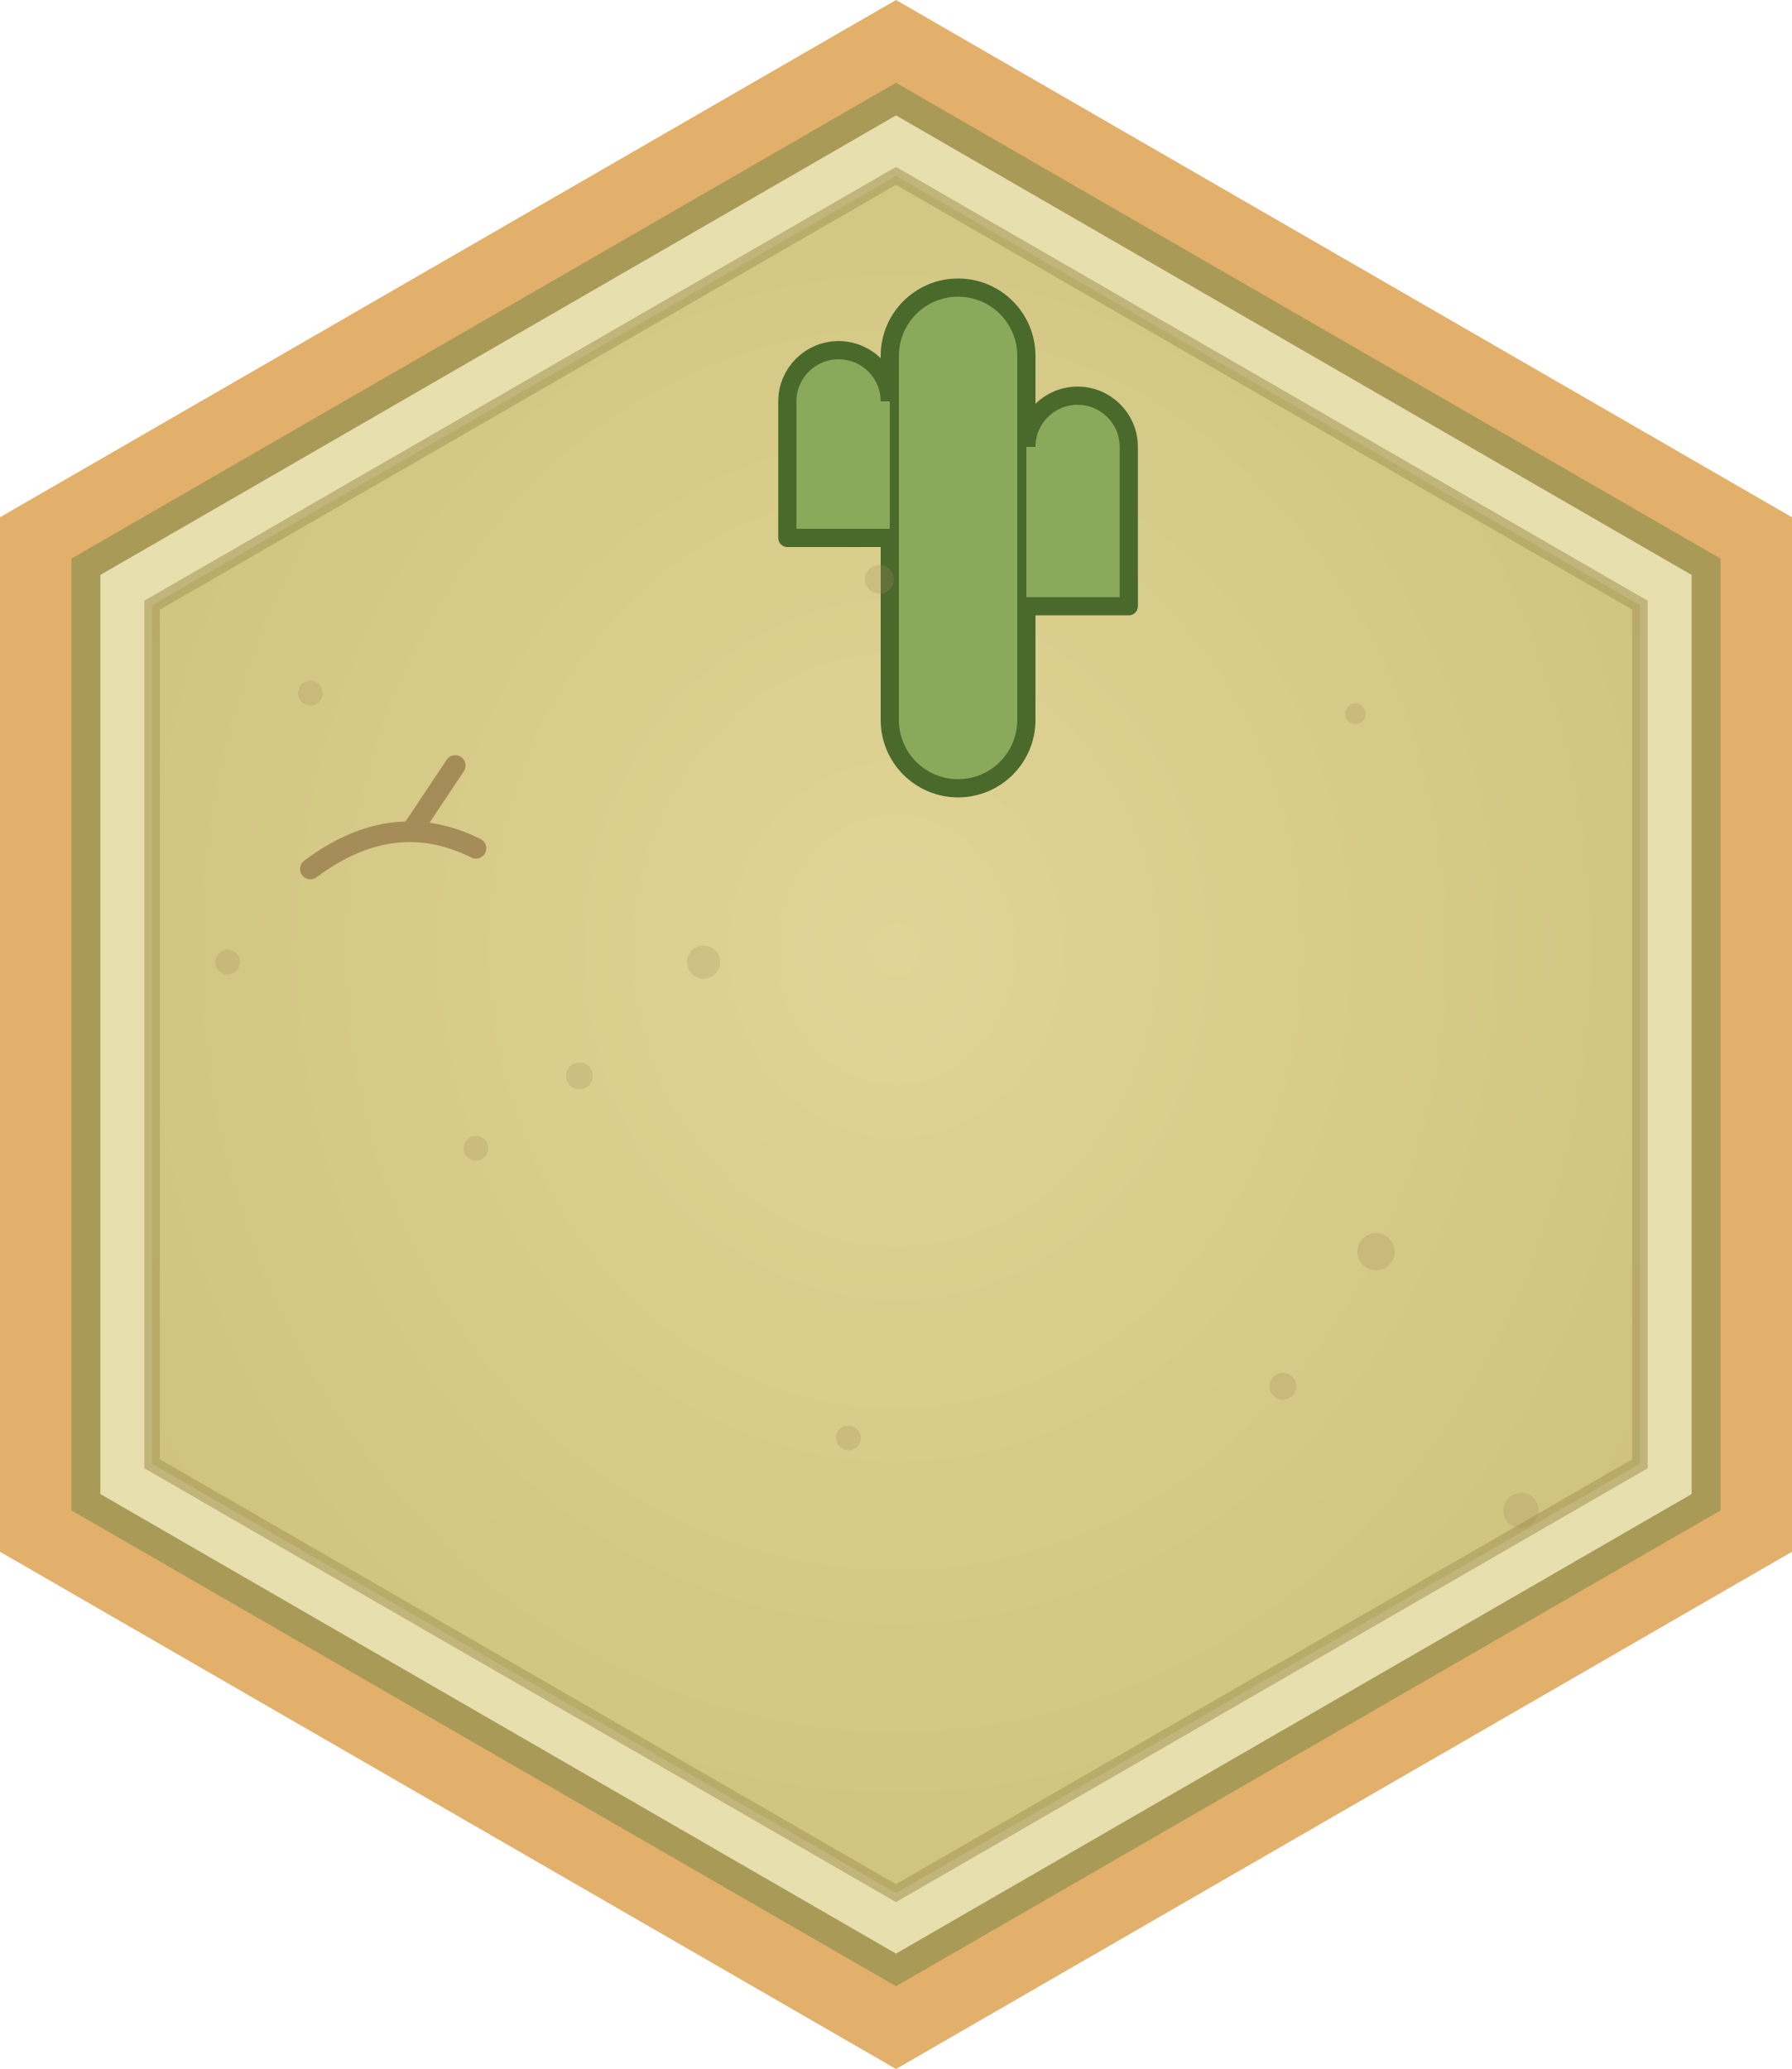
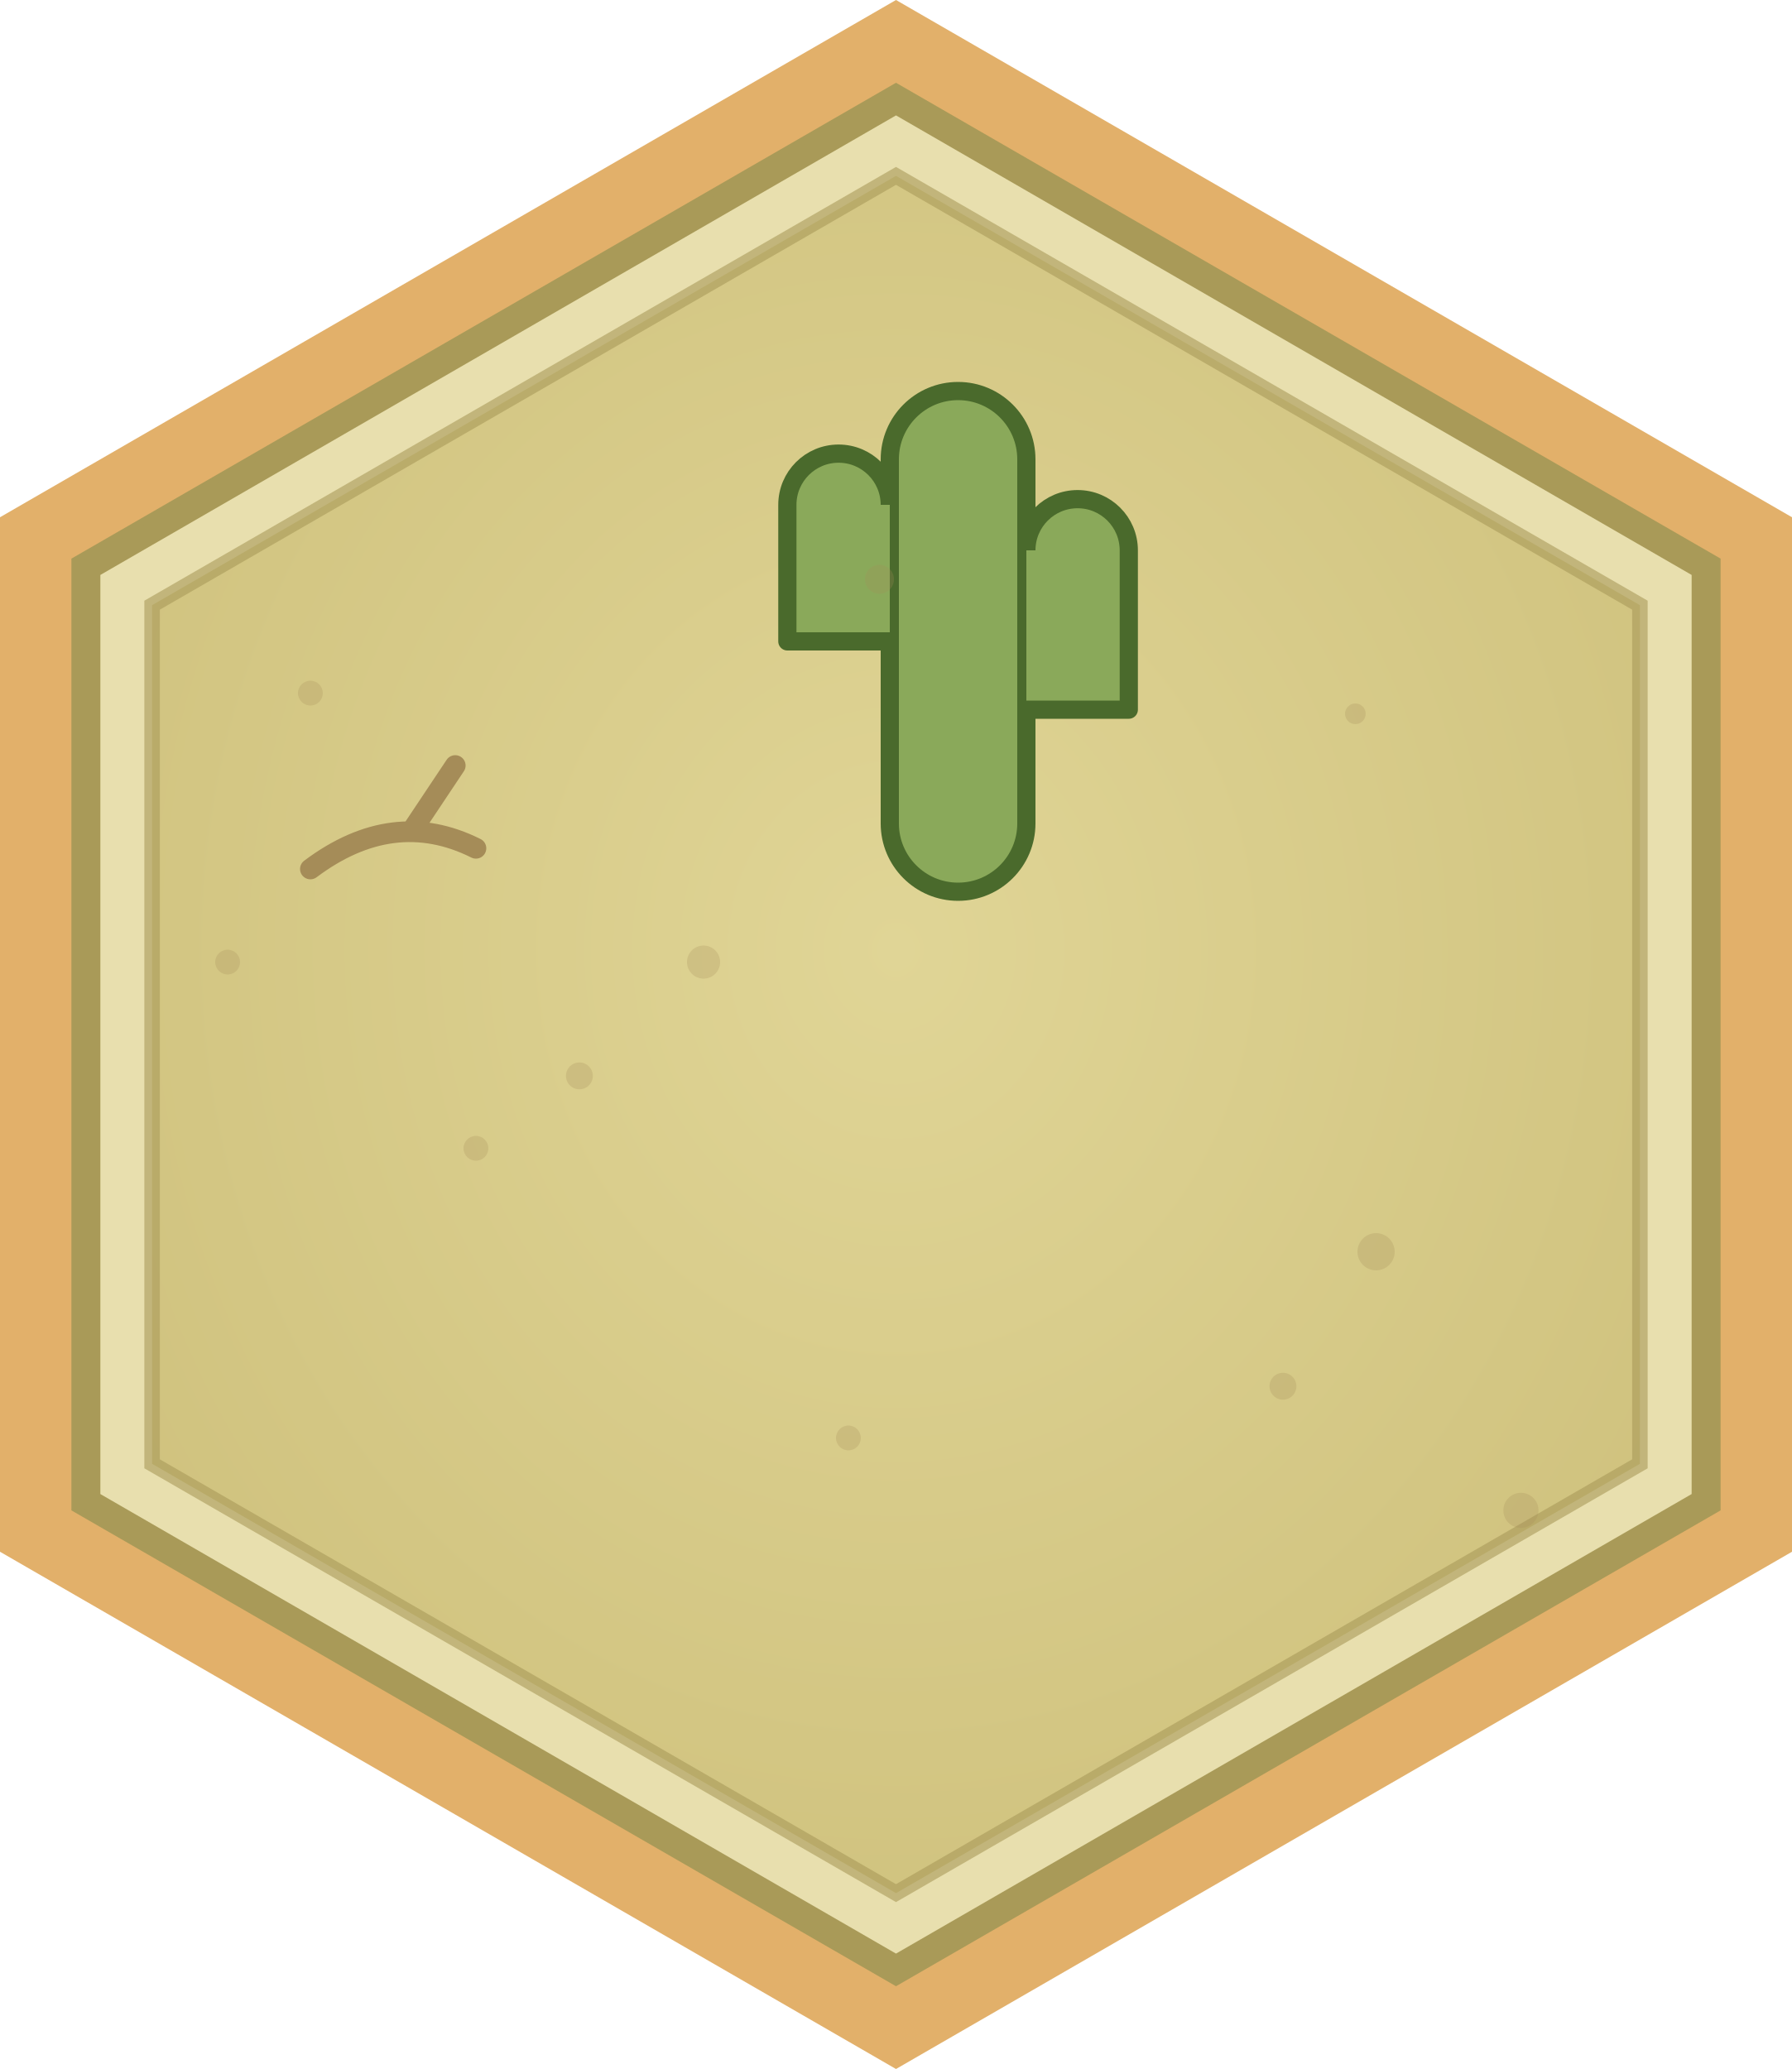
<svg xmlns="http://www.w3.org/2000/svg" viewBox="0 0 173.2 200" width="173.2" height="200">
  <defs>
    <radialGradient id="gd" cx=".5" cy=".45" r=".7">
      <stop offset="0" stop-color="#e0d596" />
      <stop offset="1" stop-color="#cdbf7a" />
    </radialGradient>
    <clipPath id="cd">
      <polygon points="86.6,16.0 159.3,58.0 159.3,142.0 86.6,184.0 13.9,142.0 13.9,58.0" />
    </clipPath>
  </defs>
  <polygon points="86.6,0.0 173.2,50.0 173.2,150.0 86.6,200.0 -0.0,150.0 -0.0,50.0" fill="#e2b06a" />
  <polygon points="86.6,8.0 166.3,54.0 166.3,146.0 86.6,192.0 6.9,146.0 6.9,54.0" fill="#a99a58" />
  <polygon points="86.6,8.0 166.3,54.0 166.3,146.0 86.6,192.0 6.9,146.0 6.9,54.0" fill="#e8dfae" clip-path="polygon(0 0,100% 0,0 100%)" opacity=".0" />
  <polygon points="86.6,10.0 164.5,55.0 164.5,145.0 86.6,190.0 8.7,145.0 8.7,55.0" fill="#e8dfae" stroke="#a99a58" stroke-width="2" />
  <polygon points="86.6,17.0 158.5,58.5 158.5,141.5 86.6,183.0 14.7,141.5 14.7,58.5" fill="url(#gd)" stroke="#a99a58" stroke-width="1.5" stroke-opacity=".6" />
  <g clip-path="url(#cd)">
-     <g transform="translate(92.6 52) scale(1.1)" stroke="#4a6a2c" stroke-width="1.6" stroke-linejoin="round" fill="#8aa95a">
+     <g transform="translate(92.6 62) scale(1.1)" stroke="#4a6a2c" stroke-width="1.6" stroke-linejoin="round" fill="#8aa95a">
      <rect x="-6" y="-22" width="12" height="44" rx="6" />
      <path d="M-6,0 h-9 v-12 a4.5,4.5 0 0 1 9,0" />
      <path d="M6,6 h9 v-14 a4.5,4.5 0 0 0 -9,0" />
    </g>
    <path d="M30,84 q8,-6 16,-2 M40,80 l4,-6" stroke="#a58c58" stroke-width="2" fill="none" stroke-linecap="round" />
    <circle cx="22" cy="93" r="1.2" fill="#a58c58" opacity="0.25" />
    <circle cx="85" cy="56" r="1.4" fill="#a58c58" opacity="0.25" />
    <circle cx="30" cy="67" r="1.2" fill="#a58c58" opacity="0.25" />
    <circle cx="145" cy="36" r="1.6" fill="#a58c58" opacity="0.25" />
    <circle cx="46" cy="111" r="1.2" fill="#a58c58" opacity="0.25" />
    <circle cx="82" cy="139" r="1.2" fill="#a58c58" opacity="0.25" />
    <circle cx="36" cy="43" r="0.9" fill="#a58c58" opacity="0.25" />
    <circle cx="133" cy="121" r="1.8" fill="#a58c58" opacity="0.25" />
    <circle cx="112" cy="28" r="1.5" fill="#a58c58" opacity="0.25" />
    <circle cx="124" cy="134" r="1.3" fill="#a58c58" opacity="0.25" />
    <circle cx="68" cy="93" r="1.6" fill="#a58c58" opacity="0.25" />
    <circle cx="56" cy="104" r="1.3" fill="#a58c58" opacity="0.25" />
    <circle cx="147" cy="146" r="1.7" fill="#a58c58" opacity="0.25" />
    <circle cx="131" cy="69" r="1.0" fill="#a58c58" opacity="0.25" />
  </g>
</svg>
